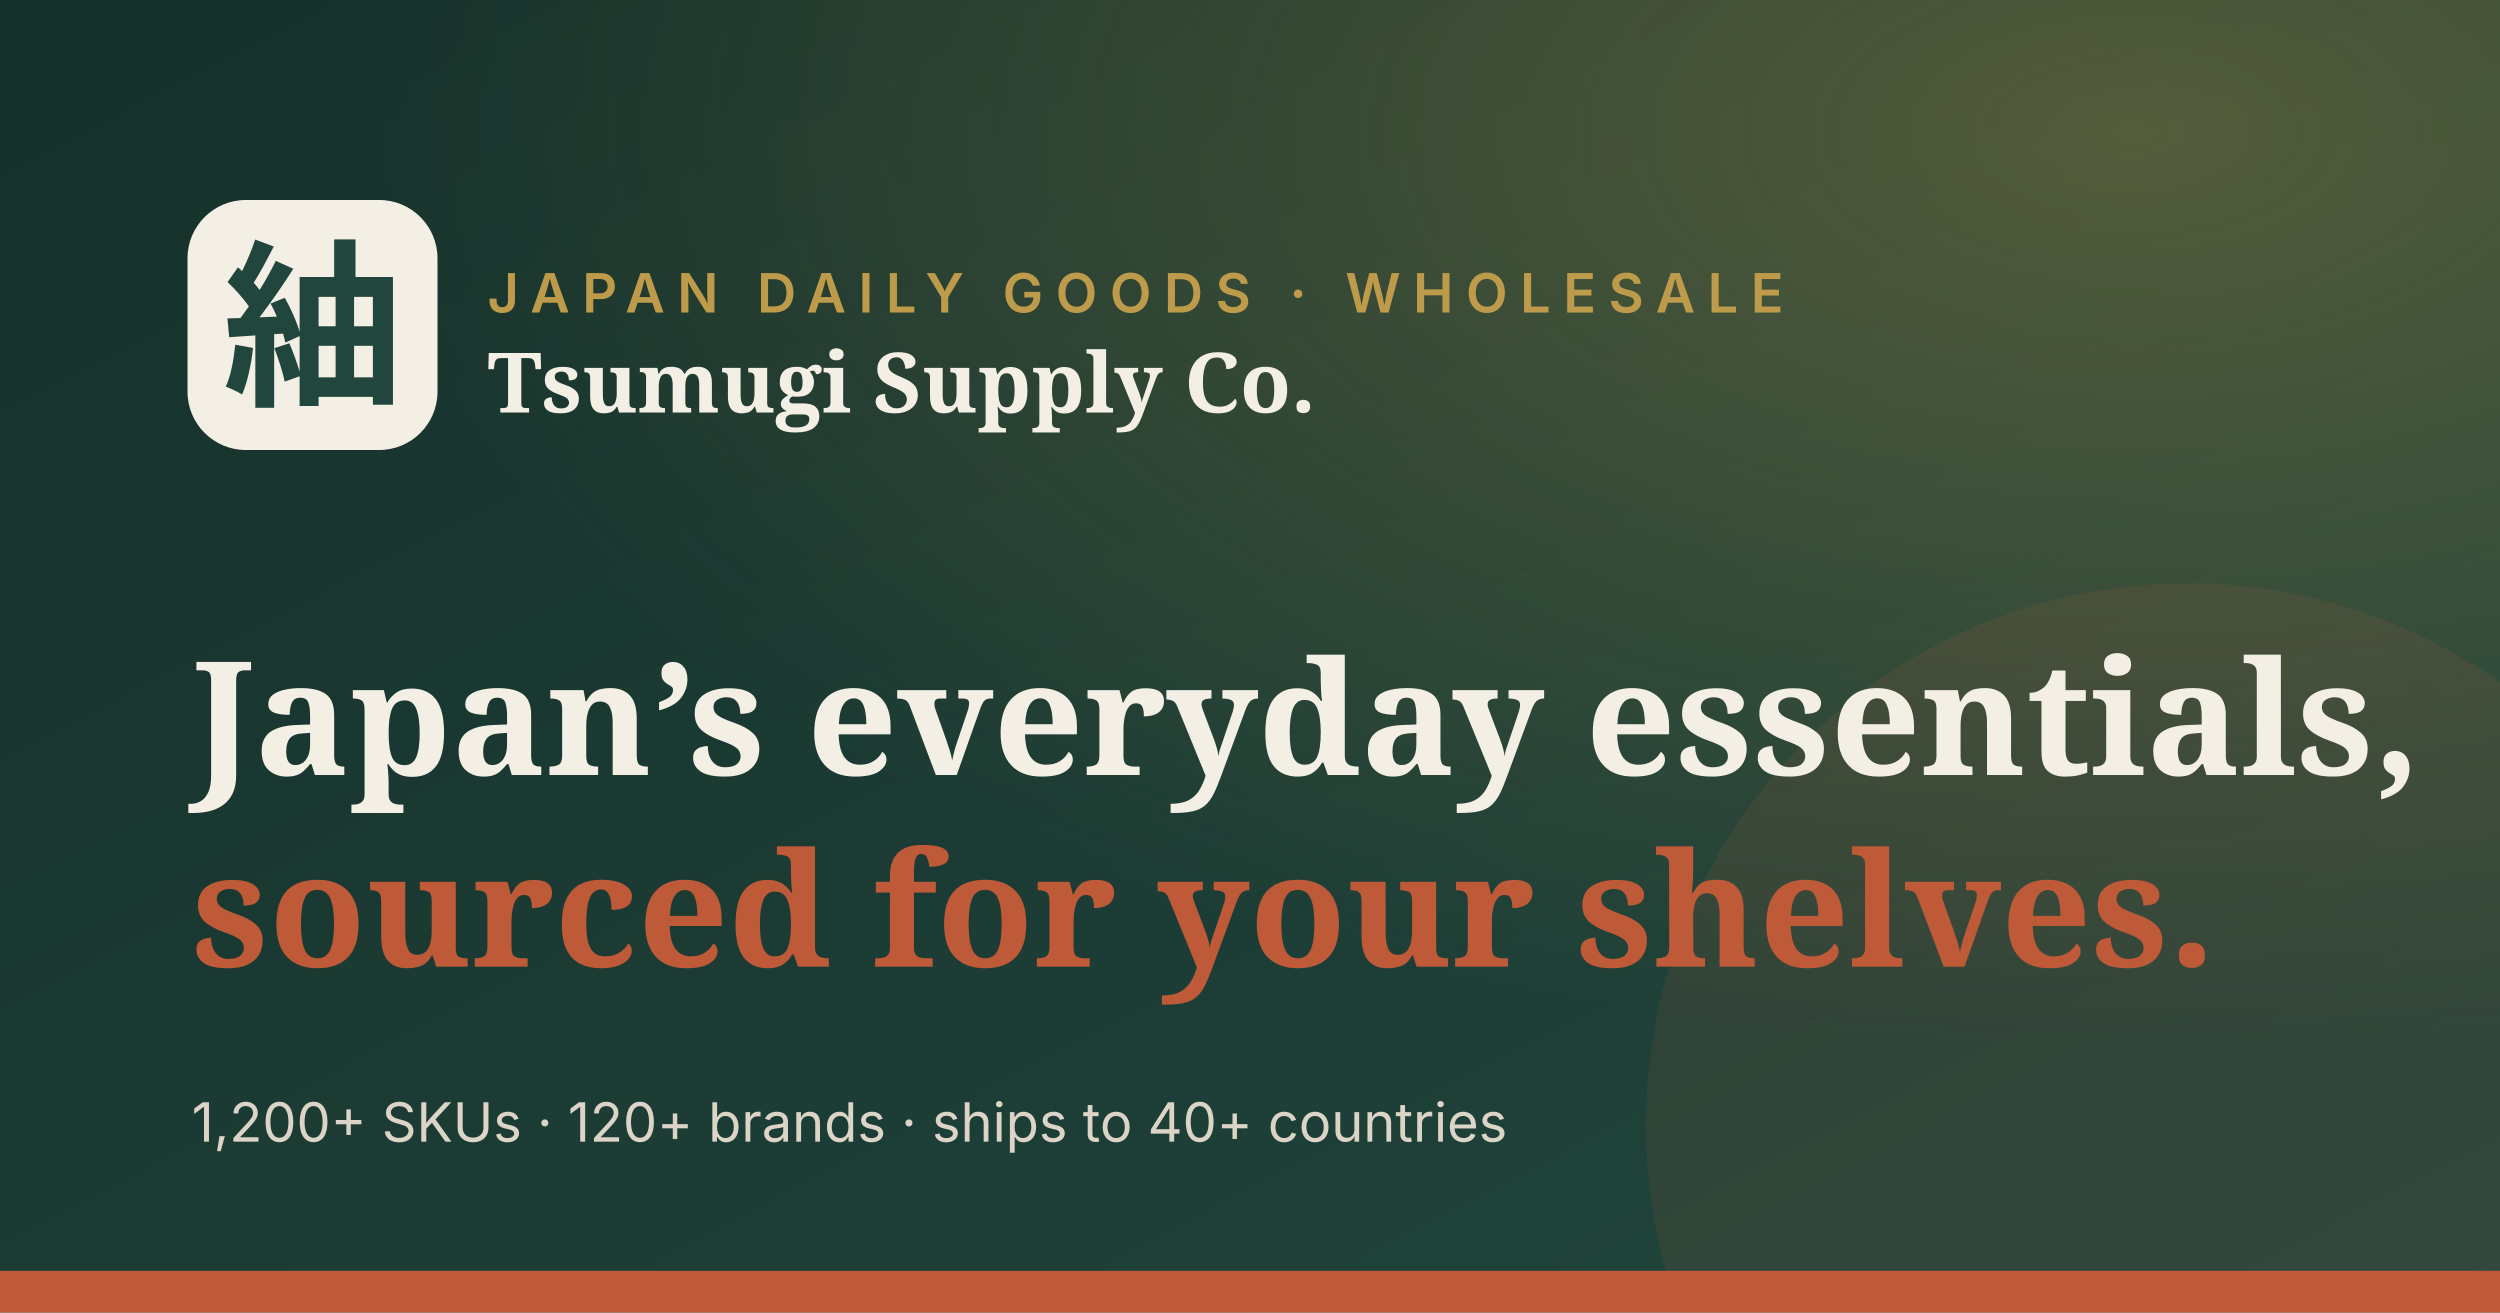
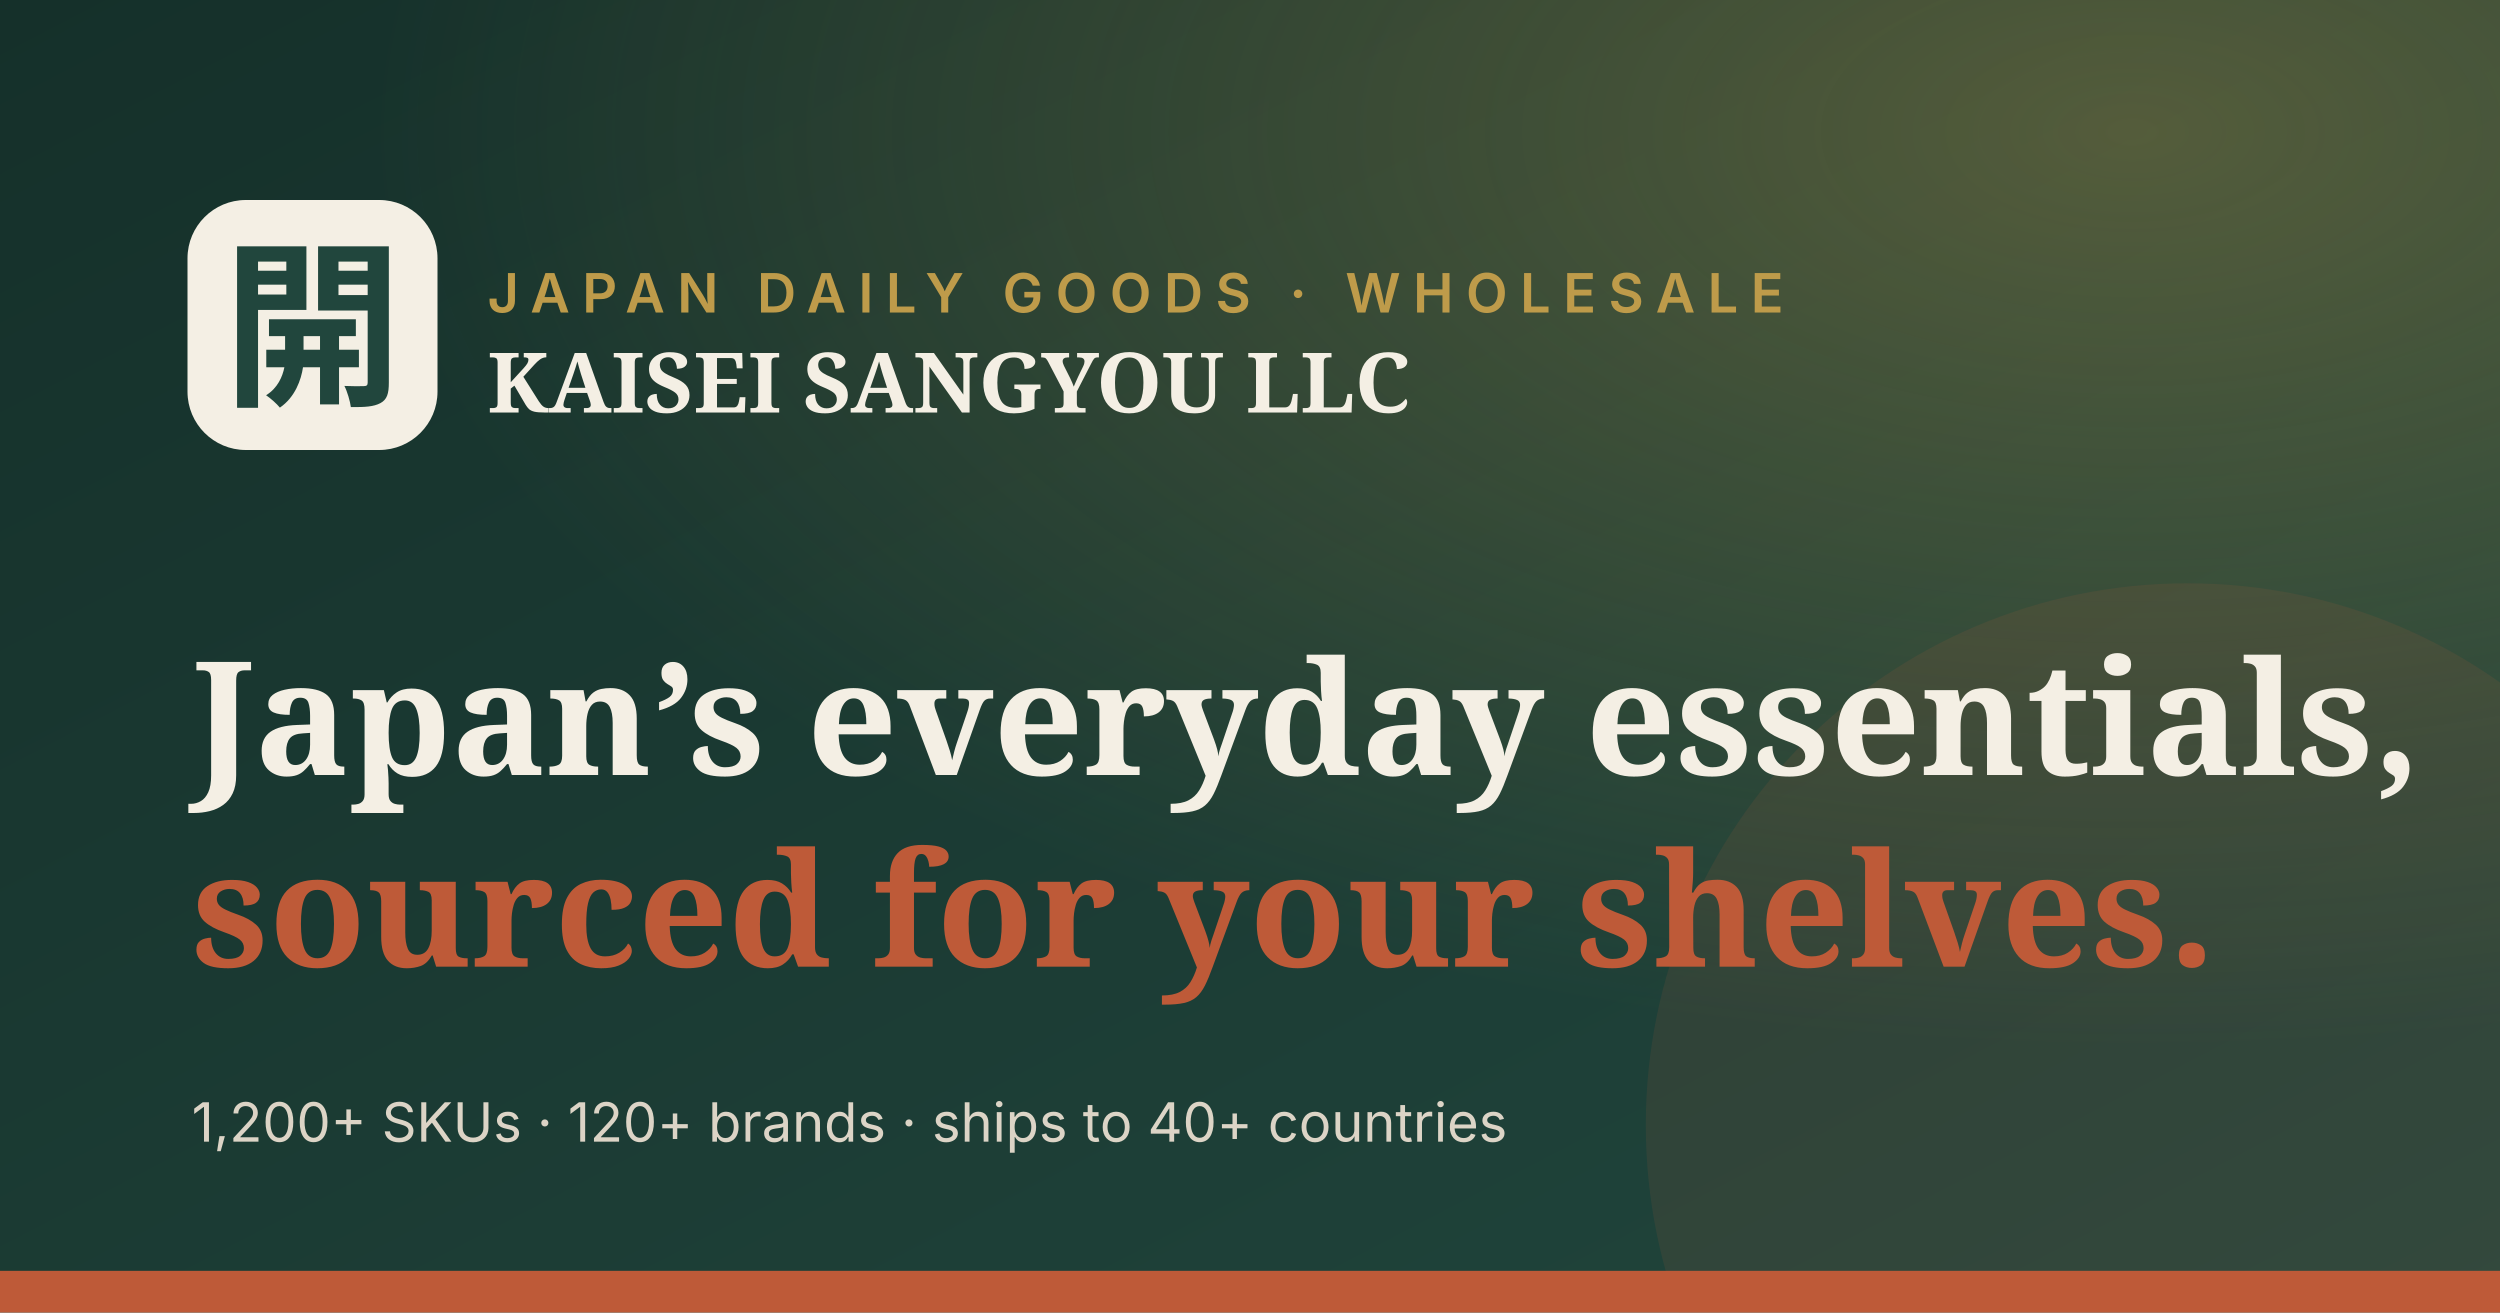
<svg xmlns="http://www.w3.org/2000/svg" width="1200" height="630" viewBox="0 0 1200 630" font-family="Inter, system-ui, sans-serif">
  <defs>
    <linearGradient id="bg" x1="0" y1="0" x2="1" y2="1">
      <stop offset="0" stop-color="#15302A" />
      <stop offset="1" stop-color="#21463D" />
    </linearGradient>
    <radialGradient id="glow" cx="0.85" cy="0.1" r="0.7">
      <stop offset="0" stop-color="#BE9B4A" stop-opacity="0.35" />
      <stop offset="1" stop-color="#BE9B4A" stop-opacity="0" />
    </radialGradient>
  </defs>
  <rect width="1200" height="630" fill="url(#bg)" />
  <rect width="1200" height="630" fill="url(#glow)" />
  <circle cx="1050" cy="540" r="260" fill="#BE5A38" opacity="0.12" />
  <rect x="90" y="96" width="120" height="120" rx="28" fill="#F4EFE4" />
-   <text x="150" y="188" font-family="'Noto Serif JP', serif" font-size="86" fill="#21463D" text-anchor="middle" font-weight="700">紬</text>
+   <text x="150" y="188" font-family="'Noto Serif JP', serif" font-size="86" fill="#21463D" text-anchor="middle" font-weight="700">開</text>
  <text x="234" y="150" font-size="26" letter-spacing="6" fill="#BE9B4A" font-weight="600">JAPAN DAILY GOODS · WHOLESALE</text>
-   <text x="234" y="198" font-family="'Noto Serif JP', serif" font-size="40" fill="#F4EFE4" font-weight="700">Tsumugi Supply Co.</text>
+   <text x="234" y="198" font-family="'Noto Serif JP', serif" font-size="40" fill="#F4EFE4" font-weight="700">KAISEI SANGYOU LLC</text>
  <text x="92" y="372" font-family="'Noto Serif JP', serif" font-size="76" fill="#F4EFE4" font-weight="700">Japan’s everyday essentials,</text>
  <text x="92" y="464" font-family="'Noto Serif JP', serif" font-size="76" fill="#BE5A38" font-weight="700">sourced for your shelves.</text>
  <text x="92" y="548" font-size="26" fill="#DCD4C6">1,200+ SKUs · 120+ brands · ships to 40+ countries</text>
  <rect x="0" y="610" width="1200" height="20" fill="#BE5A38" />
</svg>
